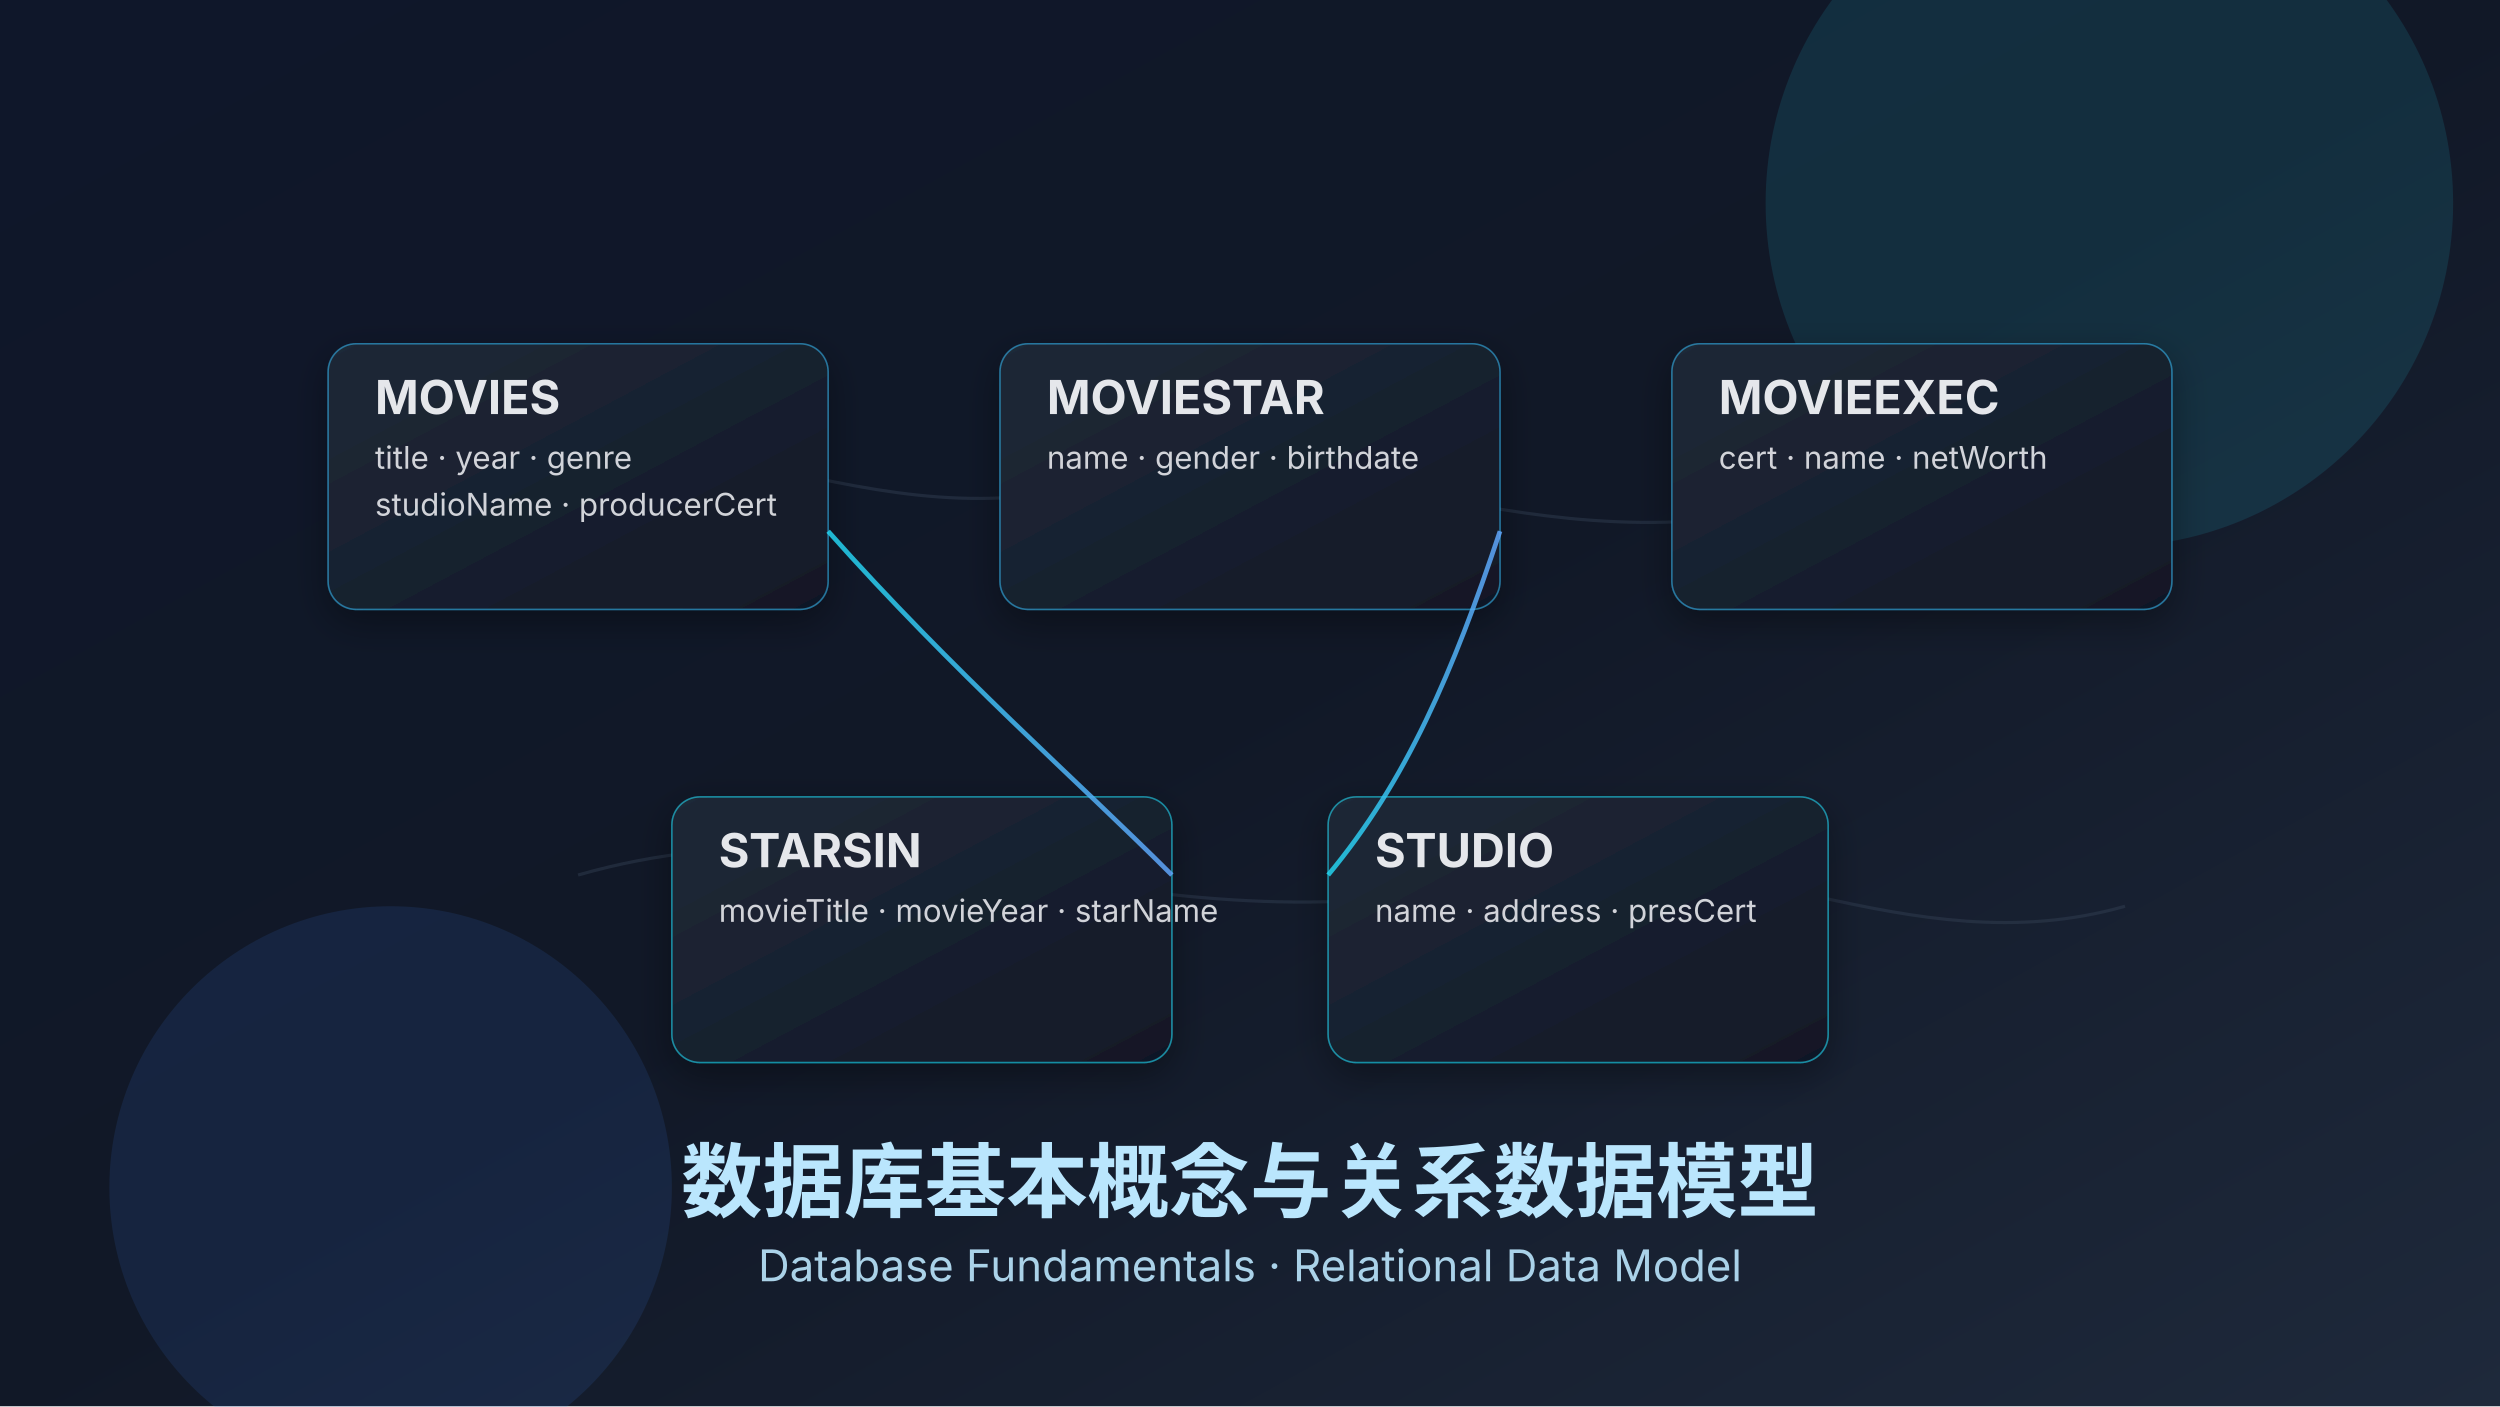
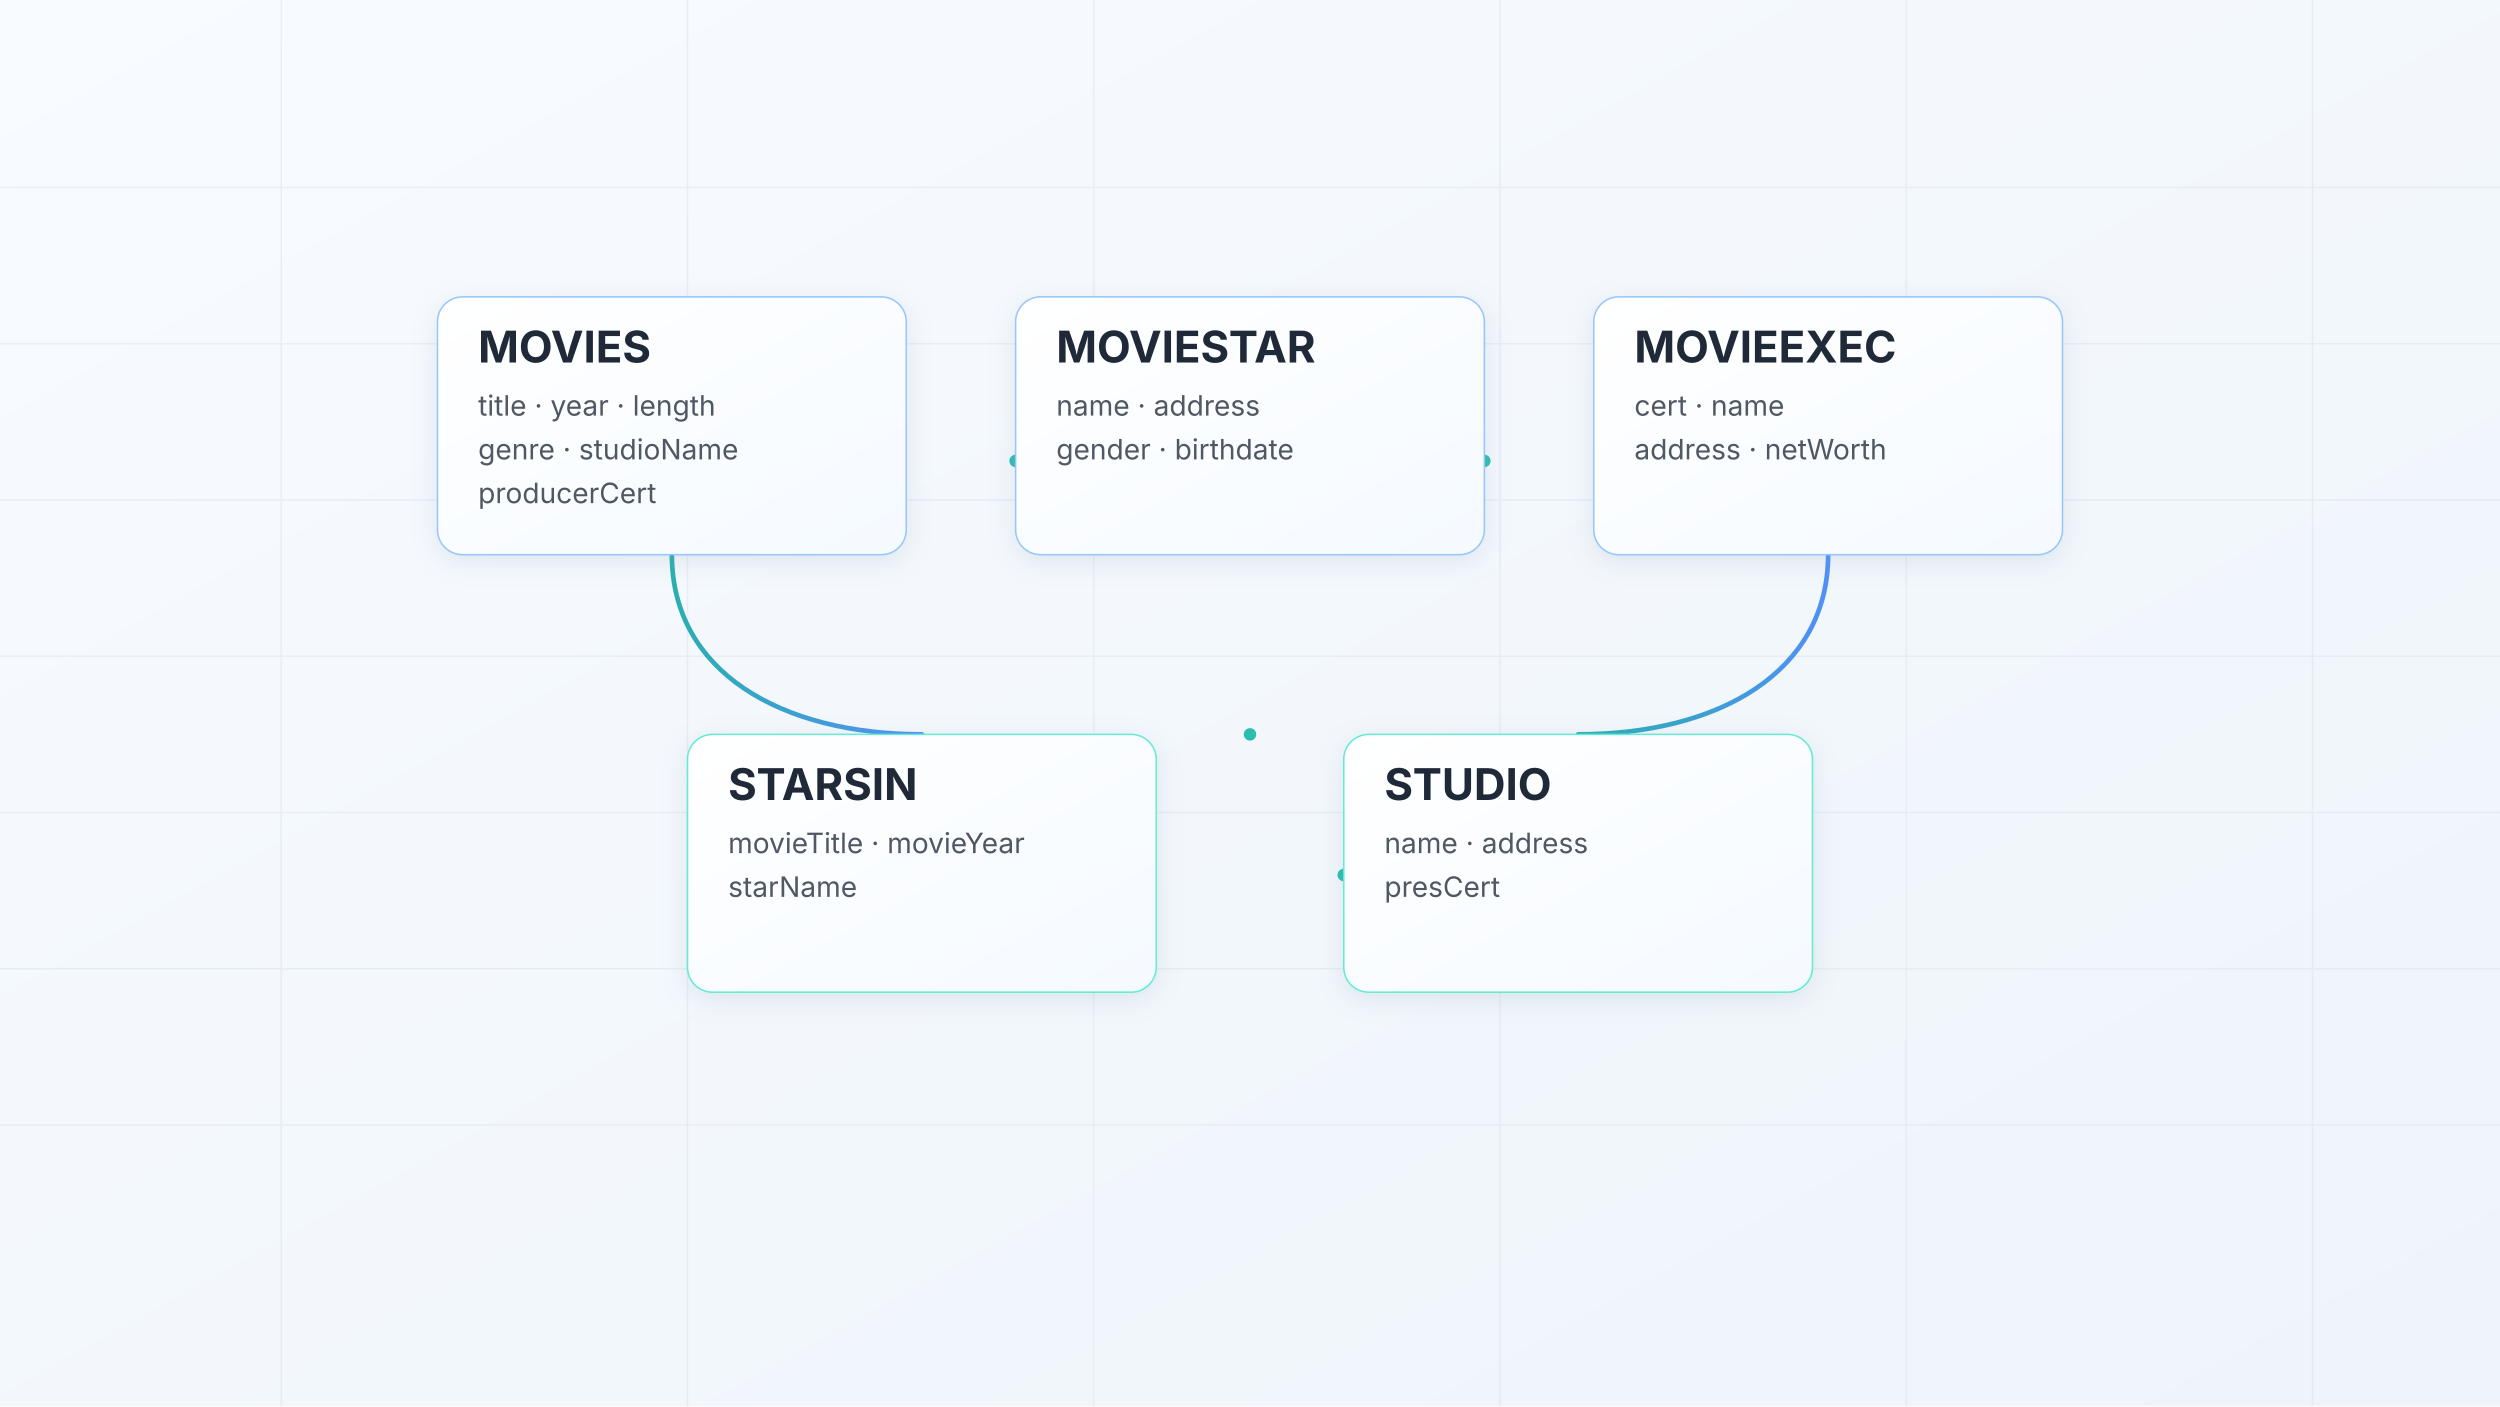
<svg xmlns="http://www.w3.org/2000/svg" width="1600" height="900" viewBox="0 0 1600 900" role="img" aria-label="Database relational model cover">
  <defs>
    <linearGradient id="bg" x1="0" y1="0" x2="1" y2="1">
-       <stop offset="0%" stop-color="#0f172a" />
-       <stop offset="50%" stop-color="#111827" />
-       <stop offset="100%" stop-color="#1e293b" />
+       <stop offset="0%" stop-color="#F8FBFF" />
+       <stop offset="100%" stop-color="#EEF4FA" />
    </linearGradient>
    <linearGradient id="card" x1="0" y1="0" x2="1" y2="1">
-       <stop offset="0%" stop-color="#1f2937" />
-       <stop offset="100%" stop-color="#111827" />
+       <stop offset="0%" stop-color="#FFFFFF" />
+       <stop offset="100%" stop-color="#F5FAFF" />
    </linearGradient>
-     <linearGradient id="accent" x1="0" y1="0" x2="1" y2="0">
-       <stop offset="0%" stop-color="#22d3ee" />
-       <stop offset="100%" stop-color="#60a5fa" />
+     <linearGradient id="line" x1="0" y1="0" x2="1" y2="0">
+       <stop offset="0%" stop-color="#0EA5A4" />
+       <stop offset="100%" stop-color="#3B82F6" />
    </linearGradient>
-     <filter id="shadow" x="-20%" y="-20%" width="140%" height="140%">
-       <feDropShadow dx="0" dy="8" stdDeviation="12" flood-color="#000" flood-opacity="0.35" />
+     <filter id="shadow" x="-20%" y="-20%" width="140%" height="160%">
+       <feDropShadow dx="0" dy="4" stdDeviation="8" flood-color="#8AA0B8" flood-opacity="0.22" />
    </filter>
  </defs>
  <rect width="1600" height="900" fill="url(#bg)" />
-   <g opacity="0.12">
-     <circle cx="1350" cy="130" r="220" fill="#22d3ee" />
-     <circle cx="250" cy="760" r="180" fill="#3b82f6" />
+   <g opacity="0.42" stroke="#D4DEE9" stroke-width="1">
+     <path d="M0 120 H1600" />
+     <path d="M0 220 H1600" />
+     <path d="M0 320 H1600" />
+     <path d="M0 420 H1600" />
+     <path d="M0 520 H1600" />
+     <path d="M0 620 H1600" />
+     <path d="M0 720 H1600" />
+     <path d="M180 0 V900" />
+     <path d="M440 0 V900" />
+     <path d="M700 0 V900" />
+     <path d="M960 0 V900" />
+     <path d="M1220 0 V900" />
+     <path d="M1480 0 V900" />
  </g>
-   <g stroke="#334155" stroke-width="2" opacity="0.45">
-     <path d="M250 300 C430 240, 540 350, 700 310" fill="none" />
-     <path d="M700 310 C860 270, 970 370, 1170 320" fill="none" />
-     <path d="M370 560 C580 500, 730 620, 980 560" fill="none" />
-     <path d="M980 560 C1100 530, 1220 620, 1360 580" fill="none" />
+   <g stroke="url(#line)" stroke-width="3" fill="none" stroke-linecap="round" opacity="0.88">
+     <path d="M580 295 H650" />
+     <path d="M950 295 H1020" />
+     <path d="M800 355 V470" />
+     <path d="M590 560 H860" />
+     <path d="M430 355 C430 430, 500 470, 590 470" />
+     <path d="M1170 355 C1170 430, 1100 470, 1010 470" />
+   </g>
+   <g fill="#14B8A6" opacity="0.9">
+     <circle cx="650" cy="295" r="4" />
+     <circle cx="950" cy="295" r="4" />
+     <circle cx="800" cy="470" r="4" />
+     <circle cx="590" cy="560" r="4" />
+     <circle cx="860" cy="560" r="4" />
  </g>
  <g filter="url(#shadow)">
-     <rect x="210" y="220" rx="18" ry="18" width="320" height="170" fill="url(#card)" stroke="#38bdf8" stroke-opacity="0.55" />
-     <rect x="640" y="220" rx="18" ry="18" width="320" height="170" fill="url(#card)" stroke="#38bdf8" stroke-opacity="0.55" />
-     <rect x="1070" y="220" rx="18" ry="18" width="320" height="170" fill="url(#card)" stroke="#38bdf8" stroke-opacity="0.55" />
-     <rect x="430" y="510" rx="18" ry="18" width="320" height="170" fill="url(#card)" stroke="#22d3ee" stroke-opacity="0.6" />
-     <rect x="850" y="510" rx="18" ry="18" width="320" height="170" fill="url(#card)" stroke="#22d3ee" stroke-opacity="0.6" />
+     <rect x="280" y="190" width="300" height="165" rx="16" fill="url(#card)" stroke="#93C5FD" stroke-opacity="0.95" />
+     <rect x="650" y="190" width="300" height="165" rx="16" fill="url(#card)" stroke="#93C5FD" stroke-opacity="0.95" />
+     <rect x="1020" y="190" width="300" height="165" rx="16" fill="url(#card)" stroke="#93C5FD" stroke-opacity="0.95" />
+     <rect x="440" y="470" width="300" height="165" rx="16" fill="url(#card)" stroke="#5EEAD4" stroke-opacity="0.95" />
+     <rect x="860" y="470" width="300" height="165" rx="16" fill="url(#card)" stroke="#5EEAD4" stroke-opacity="0.95" />
  </g>
-   <g stroke="url(#accent)" stroke-width="3" fill="none" opacity="0.85">
-     <path d="M530 305 L640 305" />
-     <path d="M960 305 L1070 305" />
-     <path d="M530 340 C610 430, 690 500, 750 560" />
-     <path d="M960 340 C930 430, 900 500, 850 560" />
-     <path d="M750 595 L850 595" />
-   </g>
-   <g fill="#e5e7eb" font-family="Inter, Segoe UI, PingFang SC, Microsoft YaHei, sans-serif">
-     <text x="240" y="265" font-size="30" font-weight="700">MOVIES</text>
-     <text x="240" y="300" font-size="20" opacity="0.9">title · year · genre</text>
-     <text x="240" y="330" font-size="20" opacity="0.9">studioName · producerCert</text>
-     <text x="670" y="265" font-size="30" font-weight="700">MOVIESTAR</text>
-     <text x="670" y="300" font-size="20" opacity="0.9">name · gender · birthdate</text>
-     <text x="1100" y="265" font-size="30" font-weight="700">MOVIEEXEC</text>
-     <text x="1100" y="300" font-size="20" opacity="0.9">cert · name · netWorth</text>
-     <text x="460" y="555" font-size="30" font-weight="700">STARSIN</text>
-     <text x="460" y="590" font-size="20" opacity="0.9">movieTitle · movieYear · starName</text>
-     <text x="880" y="555" font-size="30" font-weight="700">STUDIO</text>
-     <text x="880" y="590" font-size="20" opacity="0.9">name · address · presCert</text>
-   </g>
-   <g fill="#bae6fd" font-family="Inter, Segoe UI, PingFang SC, Microsoft YaHei, sans-serif" text-anchor="middle">
-     <text x="800" y="775" font-size="52" font-weight="800">数据库基本概念与关系数据模型</text>
-     <text x="800" y="820" font-size="28" opacity="0.9">Database Fundamentals · Relational Data Model</text>
+   <g font-family="Inter, Segoe UI, PingFang SC, Microsoft YaHei, sans-serif" fill="#1F2937">
+     <text x="306" y="232" font-size="28" font-weight="700">MOVIES</text>
+     <text x="306" y="266" font-size="18" opacity="0.78">title · year · length</text>
+     <text x="306" y="294" font-size="18" opacity="0.78">genre · studioName</text>
+     <text x="306" y="322" font-size="18" opacity="0.78">producerCert</text>
+     <text x="676" y="232" font-size="28" font-weight="700">MOVIESTAR</text>
+     <text x="676" y="266" font-size="18" opacity="0.78">name · address</text>
+     <text x="676" y="294" font-size="18" opacity="0.78">gender · birthdate</text>
+     <text x="1046" y="232" font-size="28" font-weight="700">MOVIEEXEC</text>
+     <text x="1046" y="266" font-size="18" opacity="0.78">cert · name</text>
+     <text x="1046" y="294" font-size="18" opacity="0.78">address · netWorth</text>
+     <text x="466" y="512" font-size="28" font-weight="700">STARSIN</text>
+     <text x="466" y="546" font-size="18" opacity="0.78">movieTitle · movieYear</text>
+     <text x="466" y="574" font-size="18" opacity="0.78">starName</text>
+     <text x="886" y="512" font-size="28" font-weight="700">STUDIO</text>
+     <text x="886" y="546" font-size="18" opacity="0.78">name · address</text>
+     <text x="886" y="574" font-size="18" opacity="0.78">presCert</text>
  </g>
</svg>
